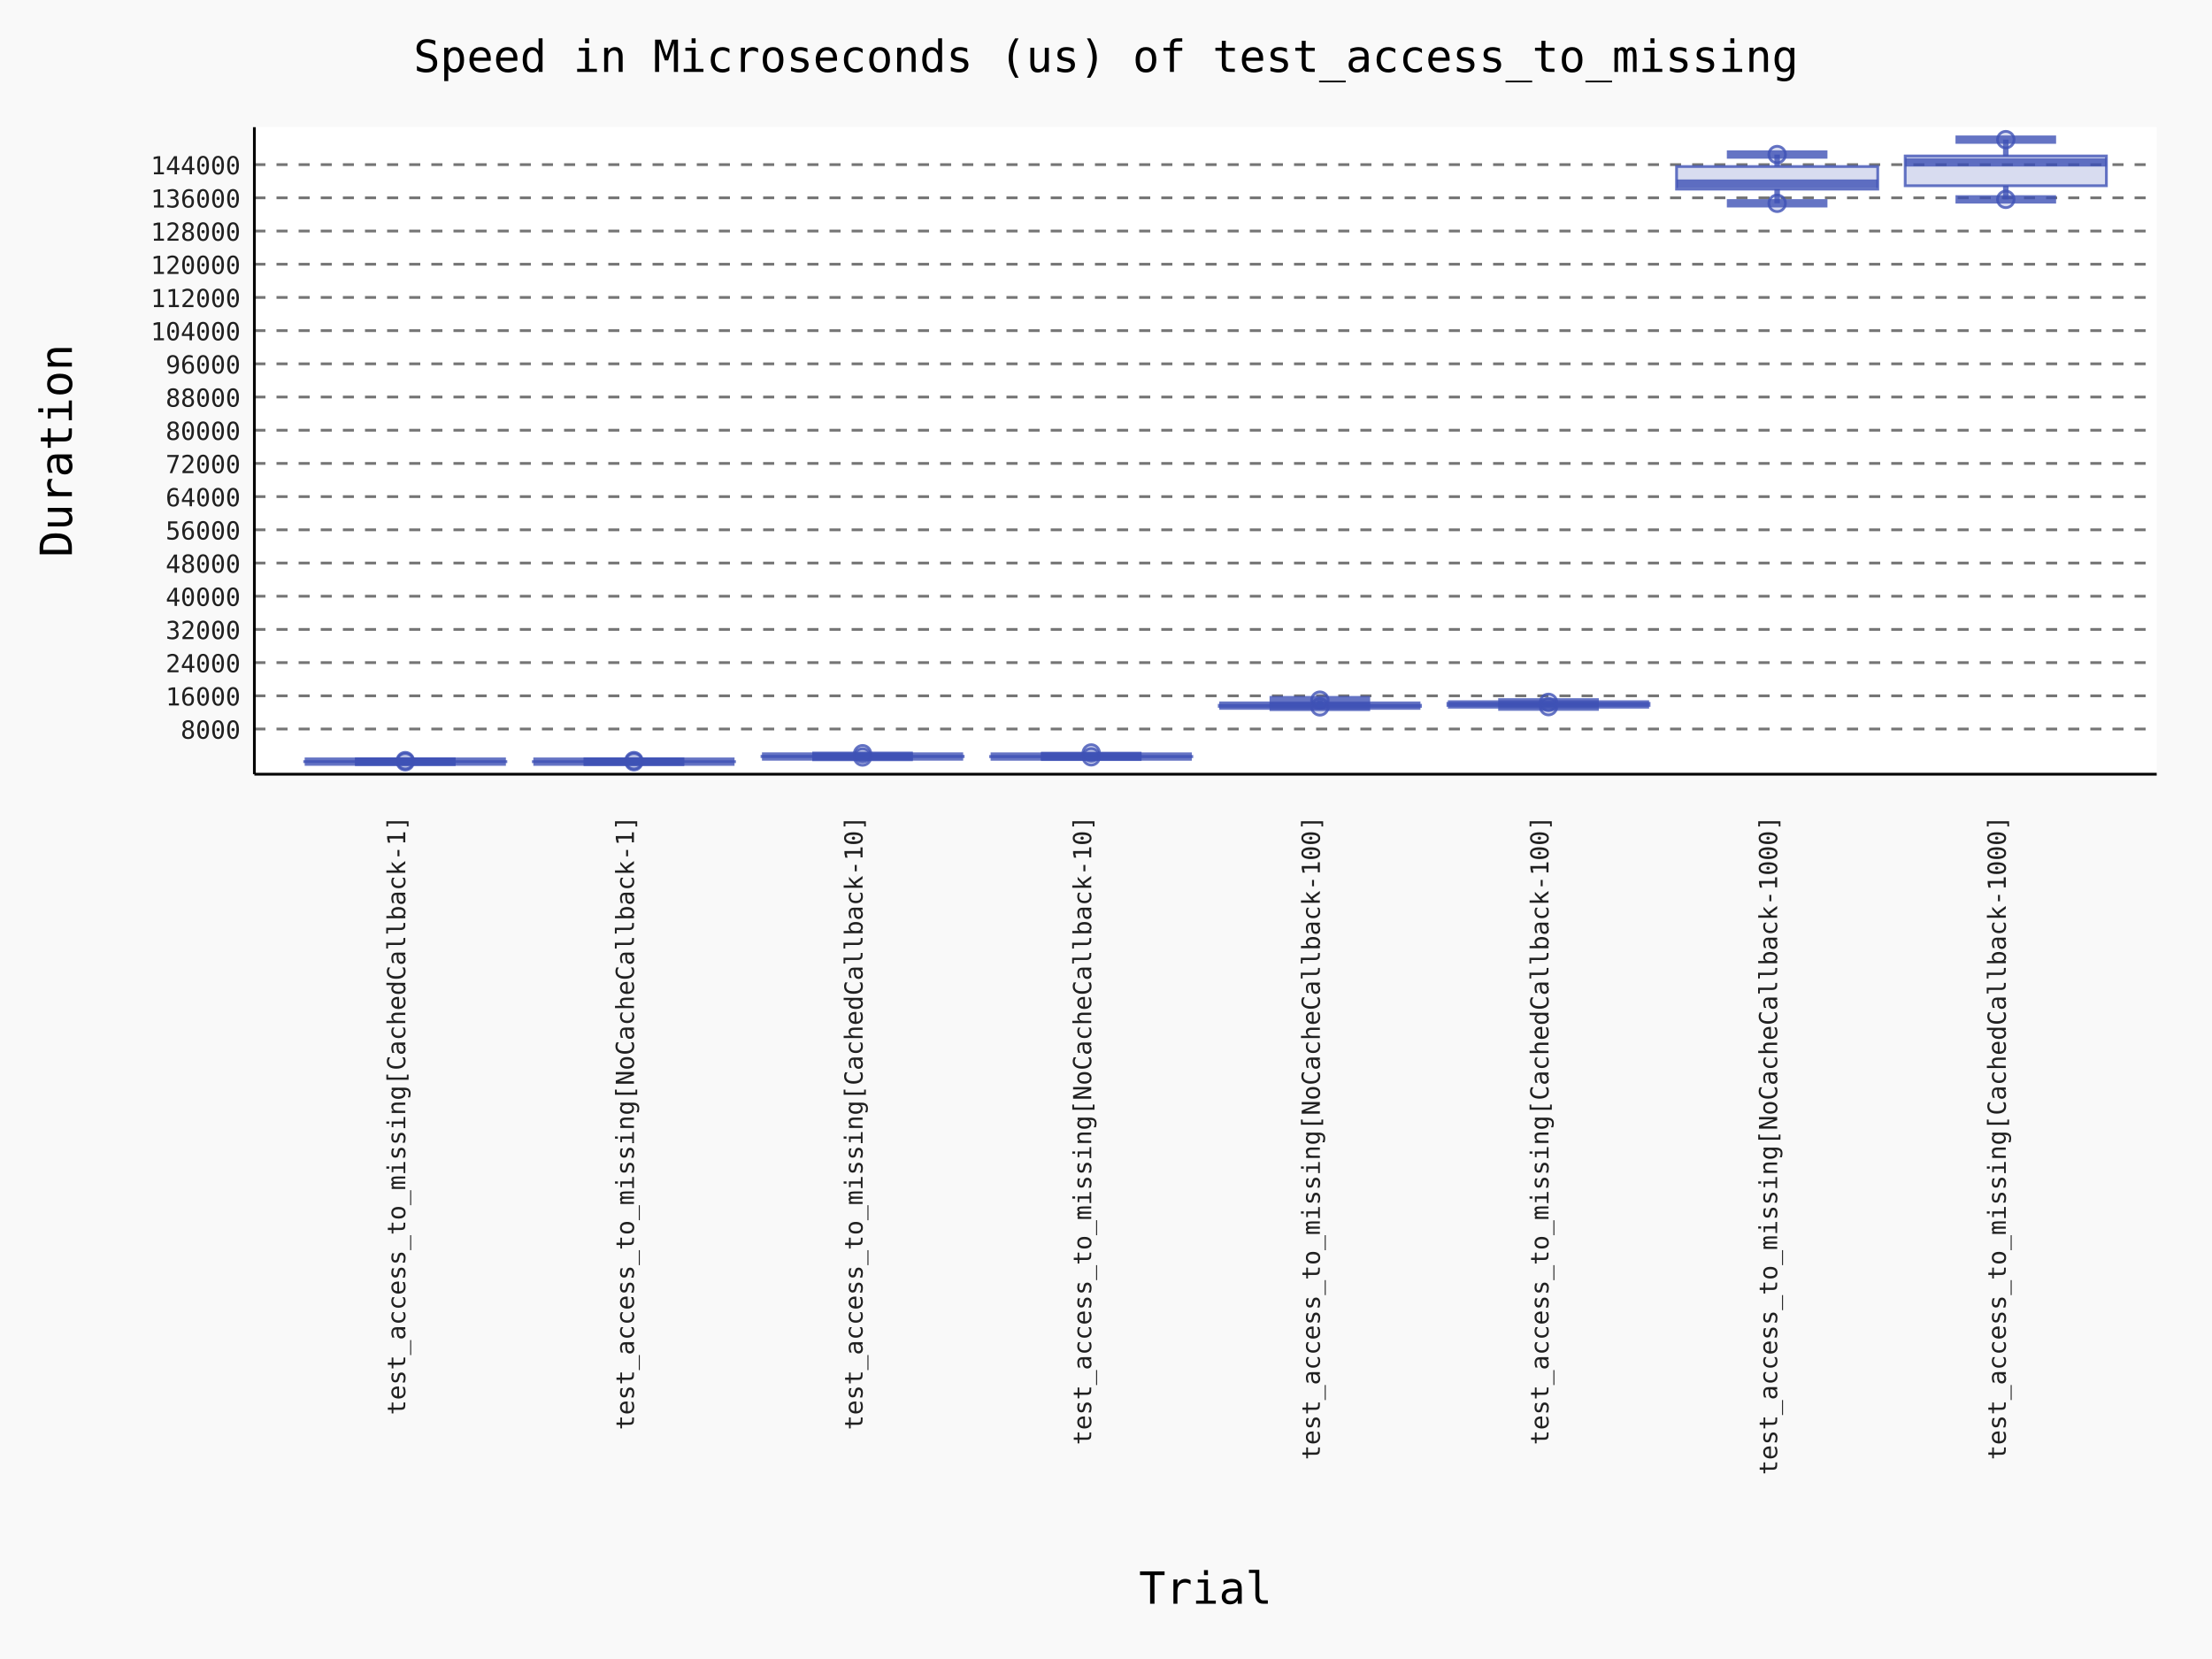
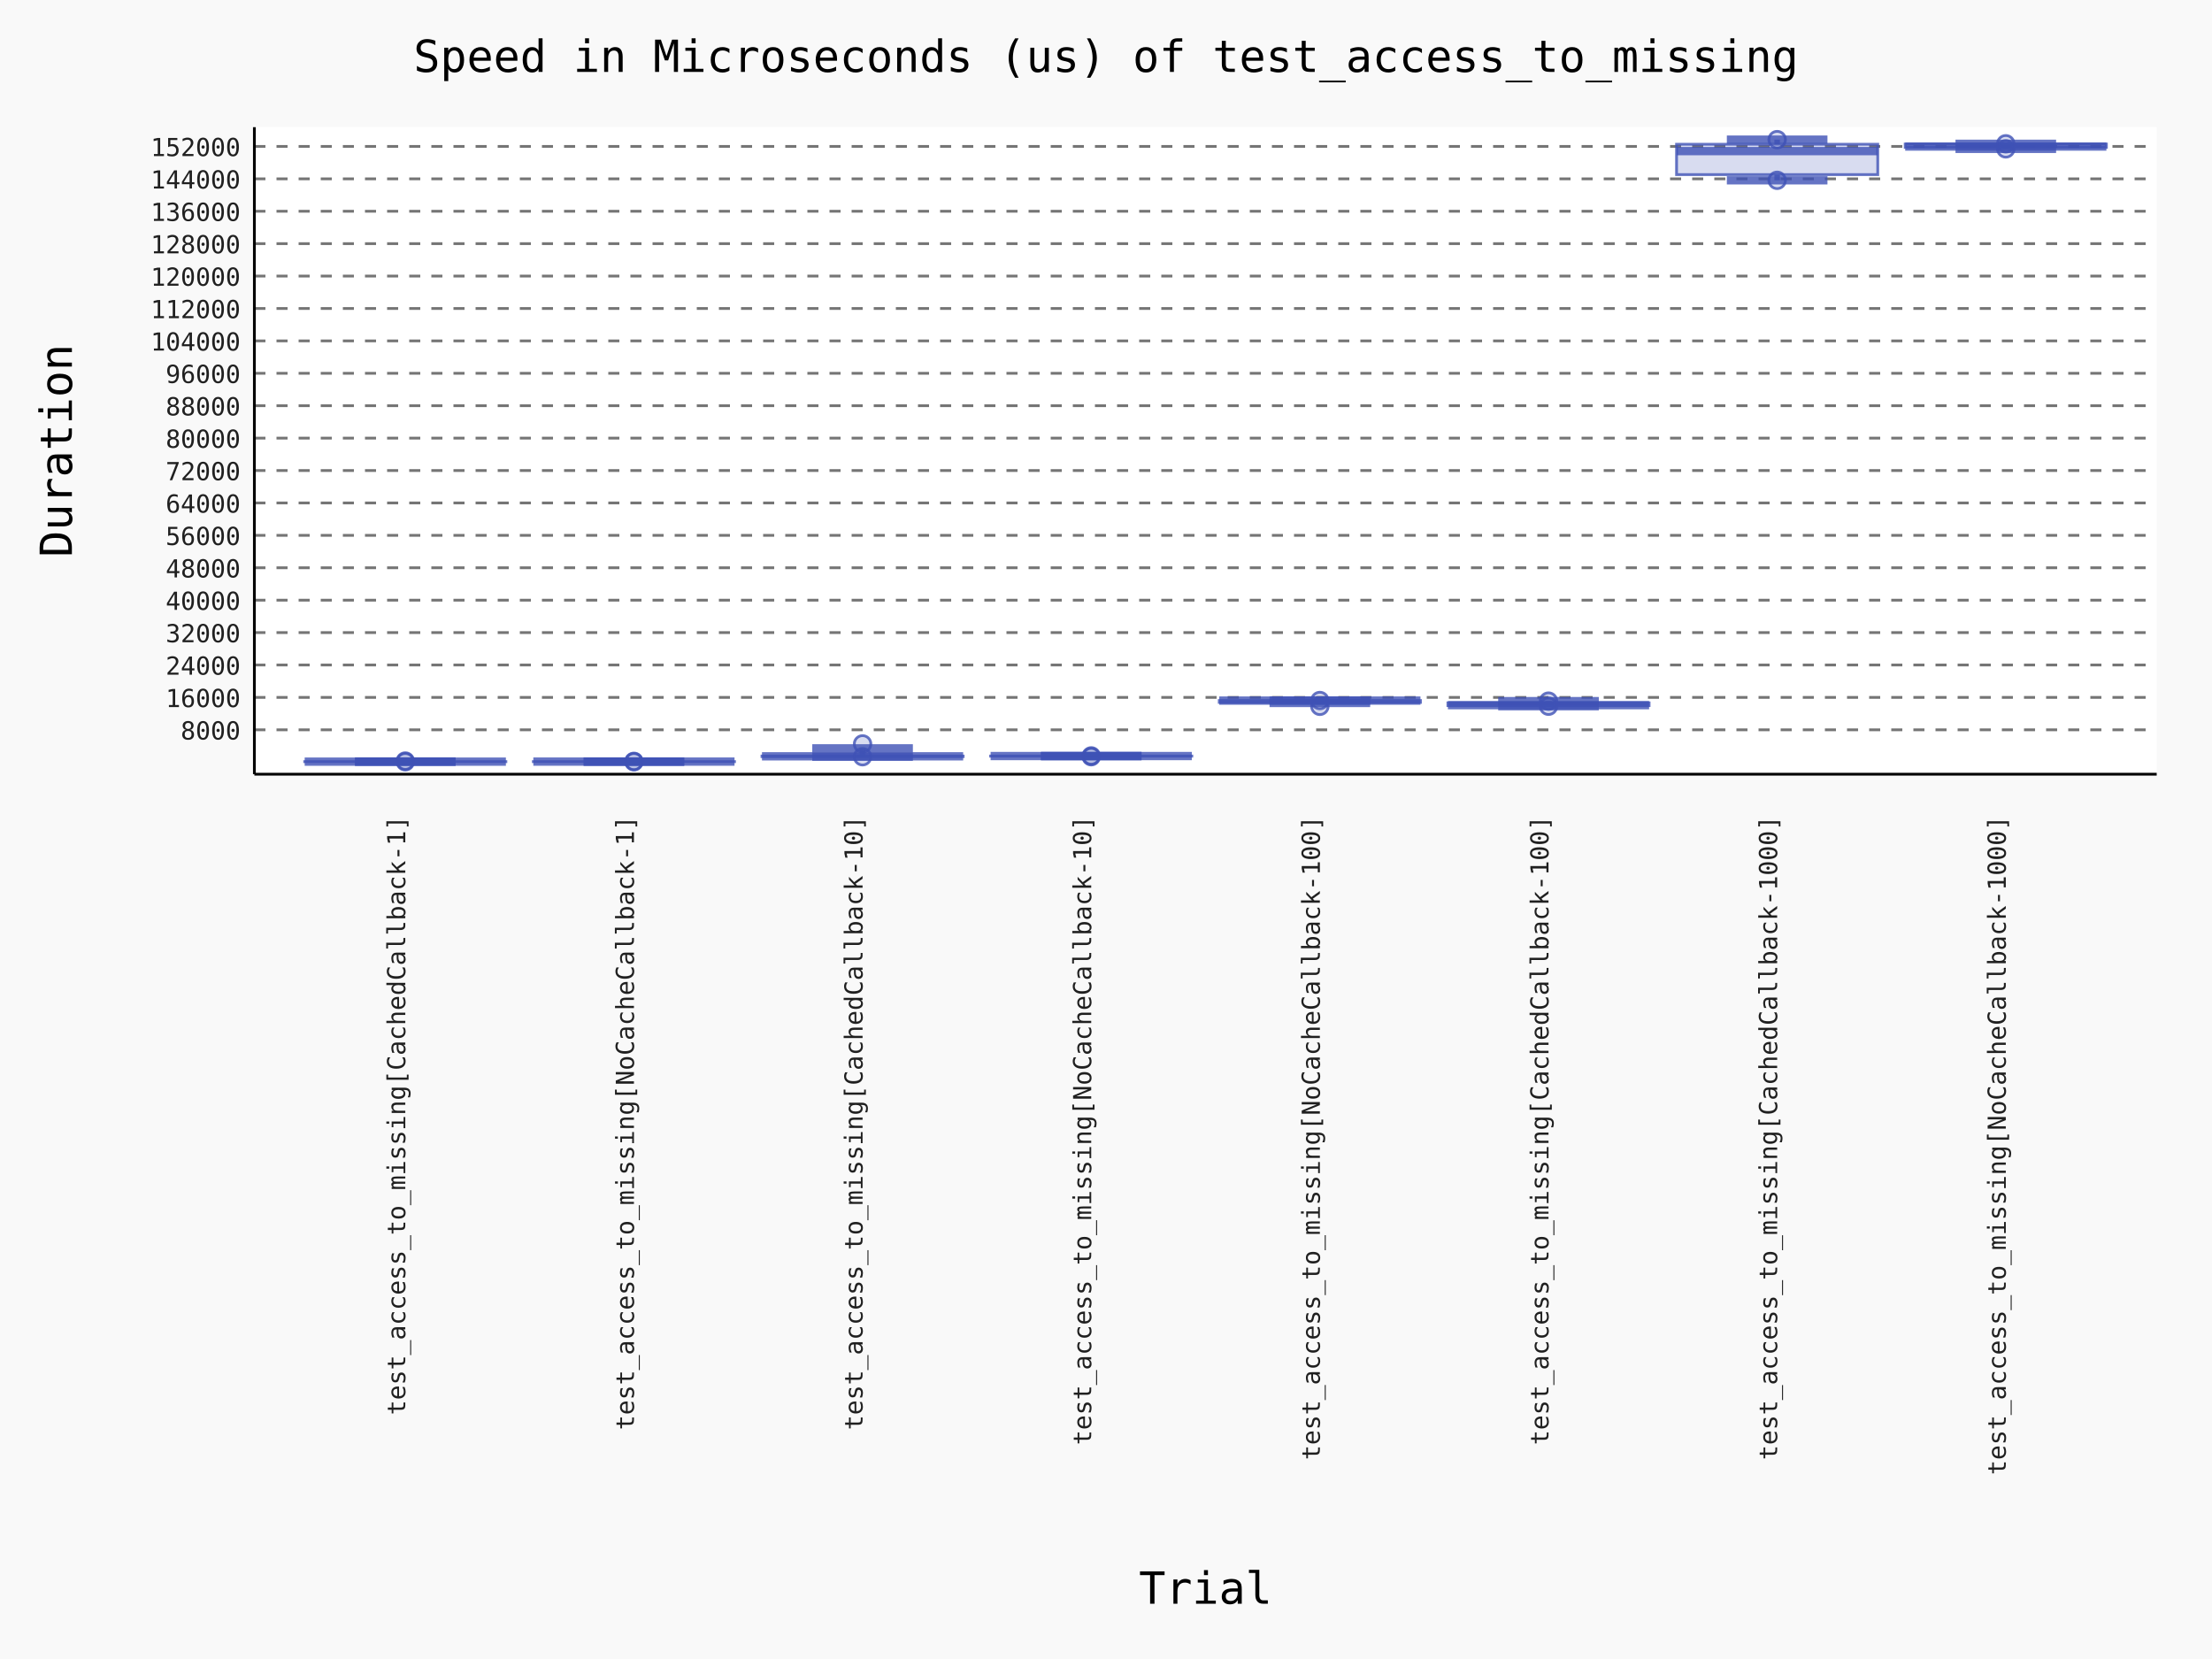
- <svg xmlns="http://www.w3.org/2000/svg" class="pygal-chart" id="chart-84bfb7c8-5e6a-451d-9f52-614afdc98ed6" viewBox="0 0 800 600">
+ <svg xmlns="http://www.w3.org/2000/svg" class="pygal-chart" id="chart-3020a6cb-ee0a-4cde-8854-4905ff8bd330" viewBox="0 0 800 600">
  <defs>
-     <style type="text/css">#chart-84bfb7c8-5e6a-451d-9f52-614afdc98ed6{-webkit-user-select:none;-webkit-font-smoothing:antialiased;font-family:Consolas,"Deja Vu Sans Mono","Bitstream Vera Sans Mono","Courier New",monospace}#chart-84bfb7c8-5e6a-451d-9f52-614afdc98ed6 .title{font-family:Consolas,"Deja Vu Sans Mono","Bitstream Vera Sans Mono","Courier New",monospace;font-size:16px}#chart-84bfb7c8-5e6a-451d-9f52-614afdc98ed6 .legends .legend text{font-family:Consolas,"Deja Vu Sans Mono","Bitstream Vera Sans Mono","Courier New",monospace;font-size:14px}#chart-84bfb7c8-5e6a-451d-9f52-614afdc98ed6 .axis text{font-family:Consolas,"Deja Vu Sans Mono","Bitstream Vera Sans Mono","Courier New",monospace;font-size:10px}#chart-84bfb7c8-5e6a-451d-9f52-614afdc98ed6 .axis text.major{font-family:Consolas,"Deja Vu Sans Mono","Bitstream Vera Sans Mono","Courier New",monospace;font-size:10px}#chart-84bfb7c8-5e6a-451d-9f52-614afdc98ed6 .text-overlay text.value{font-family:Consolas,"Deja Vu Sans Mono","Bitstream Vera Sans Mono","Courier New",monospace;font-size:16px}#chart-84bfb7c8-5e6a-451d-9f52-614afdc98ed6 .text-overlay text.label{font-family:Consolas,"Deja Vu Sans Mono","Bitstream Vera Sans Mono","Courier New",monospace;font-size:10px}#chart-84bfb7c8-5e6a-451d-9f52-614afdc98ed6 .tooltip{font-family:Consolas,"Deja Vu Sans Mono","Bitstream Vera Sans Mono","Courier New",monospace;font-size:14px}#chart-84bfb7c8-5e6a-451d-9f52-614afdc98ed6 text.no_data{font-family:Consolas,"Deja Vu Sans Mono","Bitstream Vera Sans Mono","Courier New",monospace;font-size:64px}
- #chart-84bfb7c8-5e6a-451d-9f52-614afdc98ed6{background-color:rgba(249,249,249,1)}#chart-84bfb7c8-5e6a-451d-9f52-614afdc98ed6 path,#chart-84bfb7c8-5e6a-451d-9f52-614afdc98ed6 line,#chart-84bfb7c8-5e6a-451d-9f52-614afdc98ed6 rect,#chart-84bfb7c8-5e6a-451d-9f52-614afdc98ed6 circle{-webkit-transition:150ms;-moz-transition:150ms;transition:150ms}#chart-84bfb7c8-5e6a-451d-9f52-614afdc98ed6 .graph &gt; .background{fill:rgba(249,249,249,1)}#chart-84bfb7c8-5e6a-451d-9f52-614afdc98ed6 .plot &gt; .background{fill:rgba(255,255,255,1)}#chart-84bfb7c8-5e6a-451d-9f52-614afdc98ed6 .graph{fill:rgba(0,0,0,.87)}#chart-84bfb7c8-5e6a-451d-9f52-614afdc98ed6 text.no_data{fill:rgba(0,0,0,1)}#chart-84bfb7c8-5e6a-451d-9f52-614afdc98ed6 .title{fill:rgba(0,0,0,1)}#chart-84bfb7c8-5e6a-451d-9f52-614afdc98ed6 .legends .legend text{fill:rgba(0,0,0,.87)}#chart-84bfb7c8-5e6a-451d-9f52-614afdc98ed6 .legends .legend:hover text{fill:rgba(0,0,0,1)}#chart-84bfb7c8-5e6a-451d-9f52-614afdc98ed6 .axis .line{stroke:rgba(0,0,0,1)}#chart-84bfb7c8-5e6a-451d-9f52-614afdc98ed6 .axis .guide.line{stroke:rgba(0,0,0,.54)}#chart-84bfb7c8-5e6a-451d-9f52-614afdc98ed6 .axis .major.line{stroke:rgba(0,0,0,.87)}#chart-84bfb7c8-5e6a-451d-9f52-614afdc98ed6 .axis text.major{fill:rgba(0,0,0,1)}#chart-84bfb7c8-5e6a-451d-9f52-614afdc98ed6 .axis.y .guides:hover .guide.line,#chart-84bfb7c8-5e6a-451d-9f52-614afdc98ed6 .line-graph .axis.x .guides:hover .guide.line,#chart-84bfb7c8-5e6a-451d-9f52-614afdc98ed6 .stackedline-graph .axis.x .guides:hover .guide.line,#chart-84bfb7c8-5e6a-451d-9f52-614afdc98ed6 .xy-graph .axis.x .guides:hover .guide.line{stroke:rgba(0,0,0,1)}#chart-84bfb7c8-5e6a-451d-9f52-614afdc98ed6 .axis .guides:hover text{fill:rgba(0,0,0,1)}#chart-84bfb7c8-5e6a-451d-9f52-614afdc98ed6 .reactive{fill-opacity:.7;stroke-opacity:.8}#chart-84bfb7c8-5e6a-451d-9f52-614afdc98ed6 .ci{stroke:rgba(0,0,0,.87)}#chart-84bfb7c8-5e6a-451d-9f52-614afdc98ed6 .reactive.active,#chart-84bfb7c8-5e6a-451d-9f52-614afdc98ed6 .active .reactive{fill-opacity:.8;stroke-opacity:.9;stroke-width:4}#chart-84bfb7c8-5e6a-451d-9f52-614afdc98ed6 .ci .reactive.active{stroke-width:1.5}#chart-84bfb7c8-5e6a-451d-9f52-614afdc98ed6 .series text{fill:rgba(0,0,0,1)}#chart-84bfb7c8-5e6a-451d-9f52-614afdc98ed6 .tooltip rect{fill:rgba(255,255,255,1);stroke:rgba(0,0,0,1);-webkit-transition:opacity 150ms;-moz-transition:opacity 150ms;transition:opacity 150ms}#chart-84bfb7c8-5e6a-451d-9f52-614afdc98ed6 .tooltip .label{fill:rgba(0,0,0,.87)}#chart-84bfb7c8-5e6a-451d-9f52-614afdc98ed6 .tooltip .label{fill:rgba(0,0,0,.87)}#chart-84bfb7c8-5e6a-451d-9f52-614afdc98ed6 .tooltip .legend{font-size:.8em;fill:rgba(0,0,0,.54)}#chart-84bfb7c8-5e6a-451d-9f52-614afdc98ed6 .tooltip .x_label{font-size:.6em;fill:rgba(0,0,0,1)}#chart-84bfb7c8-5e6a-451d-9f52-614afdc98ed6 .tooltip .xlink{font-size:.5em;text-decoration:underline}#chart-84bfb7c8-5e6a-451d-9f52-614afdc98ed6 .tooltip .value{font-size:1.5em}#chart-84bfb7c8-5e6a-451d-9f52-614afdc98ed6 .bound{font-size:.5em}#chart-84bfb7c8-5e6a-451d-9f52-614afdc98ed6 .max-value{font-size:.75em;fill:rgba(0,0,0,.54)}#chart-84bfb7c8-5e6a-451d-9f52-614afdc98ed6 .map-element{fill:rgba(255,255,255,1);stroke:rgba(0,0,0,.54) !important}#chart-84bfb7c8-5e6a-451d-9f52-614afdc98ed6 .map-element .reactive{fill-opacity:inherit;stroke-opacity:inherit}#chart-84bfb7c8-5e6a-451d-9f52-614afdc98ed6 .color-0,#chart-84bfb7c8-5e6a-451d-9f52-614afdc98ed6 .color-0 a:visited{stroke:#3F51B5;fill:#3F51B5}#chart-84bfb7c8-5e6a-451d-9f52-614afdc98ed6 .color-1,#chart-84bfb7c8-5e6a-451d-9f52-614afdc98ed6 .color-1 a:visited{stroke:#3F51B5;fill:#3F51B5}#chart-84bfb7c8-5e6a-451d-9f52-614afdc98ed6 .color-2,#chart-84bfb7c8-5e6a-451d-9f52-614afdc98ed6 .color-2 a:visited{stroke:#3F51B5;fill:#3F51B5}#chart-84bfb7c8-5e6a-451d-9f52-614afdc98ed6 .color-3,#chart-84bfb7c8-5e6a-451d-9f52-614afdc98ed6 .color-3 a:visited{stroke:#3F51B5;fill:#3F51B5}#chart-84bfb7c8-5e6a-451d-9f52-614afdc98ed6 .color-4,#chart-84bfb7c8-5e6a-451d-9f52-614afdc98ed6 .color-4 a:visited{stroke:#3F51B5;fill:#3F51B5}#chart-84bfb7c8-5e6a-451d-9f52-614afdc98ed6 .color-5,#chart-84bfb7c8-5e6a-451d-9f52-614afdc98ed6 .color-5 a:visited{stroke:#3F51B5;fill:#3F51B5}#chart-84bfb7c8-5e6a-451d-9f52-614afdc98ed6 .color-6,#chart-84bfb7c8-5e6a-451d-9f52-614afdc98ed6 .color-6 a:visited{stroke:#3F51B5;fill:#3F51B5}#chart-84bfb7c8-5e6a-451d-9f52-614afdc98ed6 .color-7,#chart-84bfb7c8-5e6a-451d-9f52-614afdc98ed6 .color-7 a:visited{stroke:#3F51B5;fill:#3F51B5}#chart-84bfb7c8-5e6a-451d-9f52-614afdc98ed6 .text-overlay .color-0 text{fill:black}#chart-84bfb7c8-5e6a-451d-9f52-614afdc98ed6 .text-overlay .color-1 text{fill:black}#chart-84bfb7c8-5e6a-451d-9f52-614afdc98ed6 .text-overlay .color-2 text{fill:black}#chart-84bfb7c8-5e6a-451d-9f52-614afdc98ed6 .text-overlay .color-3 text{fill:black}#chart-84bfb7c8-5e6a-451d-9f52-614afdc98ed6 .text-overlay .color-4 text{fill:black}#chart-84bfb7c8-5e6a-451d-9f52-614afdc98ed6 .text-overlay .color-5 text{fill:black}#chart-84bfb7c8-5e6a-451d-9f52-614afdc98ed6 .text-overlay .color-6 text{fill:black}#chart-84bfb7c8-5e6a-451d-9f52-614afdc98ed6 .text-overlay .color-7 text{fill:black}
- #chart-84bfb7c8-5e6a-451d-9f52-614afdc98ed6 text.no_data{text-anchor:middle}#chart-84bfb7c8-5e6a-451d-9f52-614afdc98ed6 .guide.line{fill:none}#chart-84bfb7c8-5e6a-451d-9f52-614afdc98ed6 .centered{text-anchor:middle}#chart-84bfb7c8-5e6a-451d-9f52-614afdc98ed6 .title{text-anchor:middle}#chart-84bfb7c8-5e6a-451d-9f52-614afdc98ed6 .legends .legend text{fill-opacity:1}#chart-84bfb7c8-5e6a-451d-9f52-614afdc98ed6 .axis.x text{text-anchor:middle}#chart-84bfb7c8-5e6a-451d-9f52-614afdc98ed6 .axis.x:not(.web) text[transform]{text-anchor:start}#chart-84bfb7c8-5e6a-451d-9f52-614afdc98ed6 .axis.x:not(.web) text[transform].backwards{text-anchor:end}#chart-84bfb7c8-5e6a-451d-9f52-614afdc98ed6 .axis.y text{text-anchor:end}#chart-84bfb7c8-5e6a-451d-9f52-614afdc98ed6 .axis.y text[transform].backwards{text-anchor:start}#chart-84bfb7c8-5e6a-451d-9f52-614afdc98ed6 .axis.y2 text{text-anchor:start}#chart-84bfb7c8-5e6a-451d-9f52-614afdc98ed6 .axis.y2 text[transform].backwards{text-anchor:end}#chart-84bfb7c8-5e6a-451d-9f52-614afdc98ed6 .axis .guide.line{stroke-dasharray:4,4}#chart-84bfb7c8-5e6a-451d-9f52-614afdc98ed6 .axis .major.guide.line{stroke-dasharray:6,6}#chart-84bfb7c8-5e6a-451d-9f52-614afdc98ed6 .horizontal .axis.y .guide.line,#chart-84bfb7c8-5e6a-451d-9f52-614afdc98ed6 .horizontal .axis.y2 .guide.line,#chart-84bfb7c8-5e6a-451d-9f52-614afdc98ed6 .vertical .axis.x .guide.line{opacity:0}#chart-84bfb7c8-5e6a-451d-9f52-614afdc98ed6 .horizontal .axis.always_show .guide.line,#chart-84bfb7c8-5e6a-451d-9f52-614afdc98ed6 .vertical .axis.always_show .guide.line{opacity:1 !important}#chart-84bfb7c8-5e6a-451d-9f52-614afdc98ed6 .axis.y .guides:hover .guide.line,#chart-84bfb7c8-5e6a-451d-9f52-614afdc98ed6 .axis.y2 .guides:hover .guide.line,#chart-84bfb7c8-5e6a-451d-9f52-614afdc98ed6 .axis.x .guides:hover .guide.line{opacity:1}#chart-84bfb7c8-5e6a-451d-9f52-614afdc98ed6 .axis .guides:hover text{opacity:1}#chart-84bfb7c8-5e6a-451d-9f52-614afdc98ed6 .nofill{fill:none}#chart-84bfb7c8-5e6a-451d-9f52-614afdc98ed6 .subtle-fill{fill-opacity:.2}#chart-84bfb7c8-5e6a-451d-9f52-614afdc98ed6 .dot{stroke-width:1px;fill-opacity:1}#chart-84bfb7c8-5e6a-451d-9f52-614afdc98ed6 .dot.active{stroke-width:5px}#chart-84bfb7c8-5e6a-451d-9f52-614afdc98ed6 .dot.negative{fill:transparent}#chart-84bfb7c8-5e6a-451d-9f52-614afdc98ed6 text,#chart-84bfb7c8-5e6a-451d-9f52-614afdc98ed6 tspan{stroke:none !important}#chart-84bfb7c8-5e6a-451d-9f52-614afdc98ed6 .series text.active{opacity:1}#chart-84bfb7c8-5e6a-451d-9f52-614afdc98ed6 .tooltip rect{fill-opacity:.95;stroke-width:.5}#chart-84bfb7c8-5e6a-451d-9f52-614afdc98ed6 .tooltip text{fill-opacity:1}#chart-84bfb7c8-5e6a-451d-9f52-614afdc98ed6 .showable{visibility:hidden}#chart-84bfb7c8-5e6a-451d-9f52-614afdc98ed6 .showable.shown{visibility:visible}#chart-84bfb7c8-5e6a-451d-9f52-614afdc98ed6 .gauge-background{fill:rgba(229,229,229,1);stroke:none}#chart-84bfb7c8-5e6a-451d-9f52-614afdc98ed6 .bg-lines{stroke:rgba(249,249,249,1);stroke-width:2px}
+     <style type="text/css">#chart-3020a6cb-ee0a-4cde-8854-4905ff8bd330{-webkit-user-select:none;-webkit-font-smoothing:antialiased;font-family:Consolas,"Deja Vu Sans Mono","Bitstream Vera Sans Mono","Courier New",monospace}#chart-3020a6cb-ee0a-4cde-8854-4905ff8bd330 .title{font-family:Consolas,"Deja Vu Sans Mono","Bitstream Vera Sans Mono","Courier New",monospace;font-size:16px}#chart-3020a6cb-ee0a-4cde-8854-4905ff8bd330 .legends .legend text{font-family:Consolas,"Deja Vu Sans Mono","Bitstream Vera Sans Mono","Courier New",monospace;font-size:14px}#chart-3020a6cb-ee0a-4cde-8854-4905ff8bd330 .axis text{font-family:Consolas,"Deja Vu Sans Mono","Bitstream Vera Sans Mono","Courier New",monospace;font-size:10px}#chart-3020a6cb-ee0a-4cde-8854-4905ff8bd330 .axis text.major{font-family:Consolas,"Deja Vu Sans Mono","Bitstream Vera Sans Mono","Courier New",monospace;font-size:10px}#chart-3020a6cb-ee0a-4cde-8854-4905ff8bd330 .text-overlay text.value{font-family:Consolas,"Deja Vu Sans Mono","Bitstream Vera Sans Mono","Courier New",monospace;font-size:16px}#chart-3020a6cb-ee0a-4cde-8854-4905ff8bd330 .text-overlay text.label{font-family:Consolas,"Deja Vu Sans Mono","Bitstream Vera Sans Mono","Courier New",monospace;font-size:10px}#chart-3020a6cb-ee0a-4cde-8854-4905ff8bd330 .tooltip{font-family:Consolas,"Deja Vu Sans Mono","Bitstream Vera Sans Mono","Courier New",monospace;font-size:14px}#chart-3020a6cb-ee0a-4cde-8854-4905ff8bd330 text.no_data{font-family:Consolas,"Deja Vu Sans Mono","Bitstream Vera Sans Mono","Courier New",monospace;font-size:64px}
+ #chart-3020a6cb-ee0a-4cde-8854-4905ff8bd330{background-color:rgba(249,249,249,1)}#chart-3020a6cb-ee0a-4cde-8854-4905ff8bd330 path,#chart-3020a6cb-ee0a-4cde-8854-4905ff8bd330 line,#chart-3020a6cb-ee0a-4cde-8854-4905ff8bd330 rect,#chart-3020a6cb-ee0a-4cde-8854-4905ff8bd330 circle{-webkit-transition:150ms;-moz-transition:150ms;transition:150ms}#chart-3020a6cb-ee0a-4cde-8854-4905ff8bd330 .graph &gt; .background{fill:rgba(249,249,249,1)}#chart-3020a6cb-ee0a-4cde-8854-4905ff8bd330 .plot &gt; .background{fill:rgba(255,255,255,1)}#chart-3020a6cb-ee0a-4cde-8854-4905ff8bd330 .graph{fill:rgba(0,0,0,.87)}#chart-3020a6cb-ee0a-4cde-8854-4905ff8bd330 text.no_data{fill:rgba(0,0,0,1)}#chart-3020a6cb-ee0a-4cde-8854-4905ff8bd330 .title{fill:rgba(0,0,0,1)}#chart-3020a6cb-ee0a-4cde-8854-4905ff8bd330 .legends .legend text{fill:rgba(0,0,0,.87)}#chart-3020a6cb-ee0a-4cde-8854-4905ff8bd330 .legends .legend:hover text{fill:rgba(0,0,0,1)}#chart-3020a6cb-ee0a-4cde-8854-4905ff8bd330 .axis .line{stroke:rgba(0,0,0,1)}#chart-3020a6cb-ee0a-4cde-8854-4905ff8bd330 .axis .guide.line{stroke:rgba(0,0,0,.54)}#chart-3020a6cb-ee0a-4cde-8854-4905ff8bd330 .axis .major.line{stroke:rgba(0,0,0,.87)}#chart-3020a6cb-ee0a-4cde-8854-4905ff8bd330 .axis text.major{fill:rgba(0,0,0,1)}#chart-3020a6cb-ee0a-4cde-8854-4905ff8bd330 .axis.y .guides:hover .guide.line,#chart-3020a6cb-ee0a-4cde-8854-4905ff8bd330 .line-graph .axis.x .guides:hover .guide.line,#chart-3020a6cb-ee0a-4cde-8854-4905ff8bd330 .stackedline-graph .axis.x .guides:hover .guide.line,#chart-3020a6cb-ee0a-4cde-8854-4905ff8bd330 .xy-graph .axis.x .guides:hover .guide.line{stroke:rgba(0,0,0,1)}#chart-3020a6cb-ee0a-4cde-8854-4905ff8bd330 .axis .guides:hover text{fill:rgba(0,0,0,1)}#chart-3020a6cb-ee0a-4cde-8854-4905ff8bd330 .reactive{fill-opacity:.7;stroke-opacity:.8}#chart-3020a6cb-ee0a-4cde-8854-4905ff8bd330 .ci{stroke:rgba(0,0,0,.87)}#chart-3020a6cb-ee0a-4cde-8854-4905ff8bd330 .reactive.active,#chart-3020a6cb-ee0a-4cde-8854-4905ff8bd330 .active .reactive{fill-opacity:.8;stroke-opacity:.9;stroke-width:4}#chart-3020a6cb-ee0a-4cde-8854-4905ff8bd330 .ci .reactive.active{stroke-width:1.5}#chart-3020a6cb-ee0a-4cde-8854-4905ff8bd330 .series text{fill:rgba(0,0,0,1)}#chart-3020a6cb-ee0a-4cde-8854-4905ff8bd330 .tooltip rect{fill:rgba(255,255,255,1);stroke:rgba(0,0,0,1);-webkit-transition:opacity 150ms;-moz-transition:opacity 150ms;transition:opacity 150ms}#chart-3020a6cb-ee0a-4cde-8854-4905ff8bd330 .tooltip .label{fill:rgba(0,0,0,.87)}#chart-3020a6cb-ee0a-4cde-8854-4905ff8bd330 .tooltip .label{fill:rgba(0,0,0,.87)}#chart-3020a6cb-ee0a-4cde-8854-4905ff8bd330 .tooltip .legend{font-size:.8em;fill:rgba(0,0,0,.54)}#chart-3020a6cb-ee0a-4cde-8854-4905ff8bd330 .tooltip .x_label{font-size:.6em;fill:rgba(0,0,0,1)}#chart-3020a6cb-ee0a-4cde-8854-4905ff8bd330 .tooltip .xlink{font-size:.5em;text-decoration:underline}#chart-3020a6cb-ee0a-4cde-8854-4905ff8bd330 .tooltip .value{font-size:1.5em}#chart-3020a6cb-ee0a-4cde-8854-4905ff8bd330 .bound{font-size:.5em}#chart-3020a6cb-ee0a-4cde-8854-4905ff8bd330 .max-value{font-size:.75em;fill:rgba(0,0,0,.54)}#chart-3020a6cb-ee0a-4cde-8854-4905ff8bd330 .map-element{fill:rgba(255,255,255,1);stroke:rgba(0,0,0,.54) !important}#chart-3020a6cb-ee0a-4cde-8854-4905ff8bd330 .map-element .reactive{fill-opacity:inherit;stroke-opacity:inherit}#chart-3020a6cb-ee0a-4cde-8854-4905ff8bd330 .color-0,#chart-3020a6cb-ee0a-4cde-8854-4905ff8bd330 .color-0 a:visited{stroke:#3F51B5;fill:#3F51B5}#chart-3020a6cb-ee0a-4cde-8854-4905ff8bd330 .color-1,#chart-3020a6cb-ee0a-4cde-8854-4905ff8bd330 .color-1 a:visited{stroke:#3F51B5;fill:#3F51B5}#chart-3020a6cb-ee0a-4cde-8854-4905ff8bd330 .color-2,#chart-3020a6cb-ee0a-4cde-8854-4905ff8bd330 .color-2 a:visited{stroke:#3F51B5;fill:#3F51B5}#chart-3020a6cb-ee0a-4cde-8854-4905ff8bd330 .color-3,#chart-3020a6cb-ee0a-4cde-8854-4905ff8bd330 .color-3 a:visited{stroke:#3F51B5;fill:#3F51B5}#chart-3020a6cb-ee0a-4cde-8854-4905ff8bd330 .color-4,#chart-3020a6cb-ee0a-4cde-8854-4905ff8bd330 .color-4 a:visited{stroke:#3F51B5;fill:#3F51B5}#chart-3020a6cb-ee0a-4cde-8854-4905ff8bd330 .color-5,#chart-3020a6cb-ee0a-4cde-8854-4905ff8bd330 .color-5 a:visited{stroke:#3F51B5;fill:#3F51B5}#chart-3020a6cb-ee0a-4cde-8854-4905ff8bd330 .color-6,#chart-3020a6cb-ee0a-4cde-8854-4905ff8bd330 .color-6 a:visited{stroke:#3F51B5;fill:#3F51B5}#chart-3020a6cb-ee0a-4cde-8854-4905ff8bd330 .color-7,#chart-3020a6cb-ee0a-4cde-8854-4905ff8bd330 .color-7 a:visited{stroke:#3F51B5;fill:#3F51B5}#chart-3020a6cb-ee0a-4cde-8854-4905ff8bd330 .text-overlay .color-0 text{fill:black}#chart-3020a6cb-ee0a-4cde-8854-4905ff8bd330 .text-overlay .color-1 text{fill:black}#chart-3020a6cb-ee0a-4cde-8854-4905ff8bd330 .text-overlay .color-2 text{fill:black}#chart-3020a6cb-ee0a-4cde-8854-4905ff8bd330 .text-overlay .color-3 text{fill:black}#chart-3020a6cb-ee0a-4cde-8854-4905ff8bd330 .text-overlay .color-4 text{fill:black}#chart-3020a6cb-ee0a-4cde-8854-4905ff8bd330 .text-overlay .color-5 text{fill:black}#chart-3020a6cb-ee0a-4cde-8854-4905ff8bd330 .text-overlay .color-6 text{fill:black}#chart-3020a6cb-ee0a-4cde-8854-4905ff8bd330 .text-overlay .color-7 text{fill:black}
+ #chart-3020a6cb-ee0a-4cde-8854-4905ff8bd330 text.no_data{text-anchor:middle}#chart-3020a6cb-ee0a-4cde-8854-4905ff8bd330 .guide.line{fill:none}#chart-3020a6cb-ee0a-4cde-8854-4905ff8bd330 .centered{text-anchor:middle}#chart-3020a6cb-ee0a-4cde-8854-4905ff8bd330 .title{text-anchor:middle}#chart-3020a6cb-ee0a-4cde-8854-4905ff8bd330 .legends .legend text{fill-opacity:1}#chart-3020a6cb-ee0a-4cde-8854-4905ff8bd330 .axis.x text{text-anchor:middle}#chart-3020a6cb-ee0a-4cde-8854-4905ff8bd330 .axis.x:not(.web) text[transform]{text-anchor:start}#chart-3020a6cb-ee0a-4cde-8854-4905ff8bd330 .axis.x:not(.web) text[transform].backwards{text-anchor:end}#chart-3020a6cb-ee0a-4cde-8854-4905ff8bd330 .axis.y text{text-anchor:end}#chart-3020a6cb-ee0a-4cde-8854-4905ff8bd330 .axis.y text[transform].backwards{text-anchor:start}#chart-3020a6cb-ee0a-4cde-8854-4905ff8bd330 .axis.y2 text{text-anchor:start}#chart-3020a6cb-ee0a-4cde-8854-4905ff8bd330 .axis.y2 text[transform].backwards{text-anchor:end}#chart-3020a6cb-ee0a-4cde-8854-4905ff8bd330 .axis .guide.line{stroke-dasharray:4,4}#chart-3020a6cb-ee0a-4cde-8854-4905ff8bd330 .axis .major.guide.line{stroke-dasharray:6,6}#chart-3020a6cb-ee0a-4cde-8854-4905ff8bd330 .horizontal .axis.y .guide.line,#chart-3020a6cb-ee0a-4cde-8854-4905ff8bd330 .horizontal .axis.y2 .guide.line,#chart-3020a6cb-ee0a-4cde-8854-4905ff8bd330 .vertical .axis.x .guide.line{opacity:0}#chart-3020a6cb-ee0a-4cde-8854-4905ff8bd330 .horizontal .axis.always_show .guide.line,#chart-3020a6cb-ee0a-4cde-8854-4905ff8bd330 .vertical .axis.always_show .guide.line{opacity:1 !important}#chart-3020a6cb-ee0a-4cde-8854-4905ff8bd330 .axis.y .guides:hover .guide.line,#chart-3020a6cb-ee0a-4cde-8854-4905ff8bd330 .axis.y2 .guides:hover .guide.line,#chart-3020a6cb-ee0a-4cde-8854-4905ff8bd330 .axis.x .guides:hover .guide.line{opacity:1}#chart-3020a6cb-ee0a-4cde-8854-4905ff8bd330 .axis .guides:hover text{opacity:1}#chart-3020a6cb-ee0a-4cde-8854-4905ff8bd330 .nofill{fill:none}#chart-3020a6cb-ee0a-4cde-8854-4905ff8bd330 .subtle-fill{fill-opacity:.2}#chart-3020a6cb-ee0a-4cde-8854-4905ff8bd330 .dot{stroke-width:1px;fill-opacity:1}#chart-3020a6cb-ee0a-4cde-8854-4905ff8bd330 .dot.active{stroke-width:5px}#chart-3020a6cb-ee0a-4cde-8854-4905ff8bd330 .dot.negative{fill:transparent}#chart-3020a6cb-ee0a-4cde-8854-4905ff8bd330 text,#chart-3020a6cb-ee0a-4cde-8854-4905ff8bd330 tspan{stroke:none !important}#chart-3020a6cb-ee0a-4cde-8854-4905ff8bd330 .series text.active{opacity:1}#chart-3020a6cb-ee0a-4cde-8854-4905ff8bd330 .tooltip rect{fill-opacity:.95;stroke-width:.5}#chart-3020a6cb-ee0a-4cde-8854-4905ff8bd330 .tooltip text{fill-opacity:1}#chart-3020a6cb-ee0a-4cde-8854-4905ff8bd330 .showable{visibility:hidden}#chart-3020a6cb-ee0a-4cde-8854-4905ff8bd330 .showable.shown{visibility:visible}#chart-3020a6cb-ee0a-4cde-8854-4905ff8bd330 .gauge-background{fill:rgba(229,229,229,1);stroke:none}#chart-3020a6cb-ee0a-4cde-8854-4905ff8bd330 .bg-lines{stroke:rgba(249,249,249,1);stroke-width:2px}
.tooltip .value{font-size:1em !important}.axis text{font-size:9px !important}</style>
  </defs>
  <g class="graph custombox-graph vertical">
    <rect class="background" height="600" width="800" x="0" y="0" />
    <g class="plot" transform="translate(92, 46)">
      <rect class="background" height="234.0" width="688.0" x="0" y="0" />
      <g class="axis y always_show">
        <path class="line" d="M0 234 h688" />
        <g class="guides">
-           <path class="guide line" d="M0 217.658 h688" />
-           <text class="" x="-5" y="221.158">8000</text>
-         </g>
-         <g class="guides">
-           <path class="guide line" d="M0 205.652 h688" />
-           <text class="" x="-5" y="209.152">16000</text>
-         </g>
-         <g class="guides">
-           <path class="guide line" d="M0 193.645 h688" />
-           <text class="" x="-5" y="197.145">24000</text>
-         </g>
-         <g class="guides">
-           <path class="guide line" d="M0 181.638 h688" />
-           <text class="" x="-5" y="185.138">32000</text>
-         </g>
-         <g class="guides">
-           <path class="guide line" d="M0 169.631 h688" />
-           <text class="" x="-5" y="173.131">40000</text>
-         </g>
-         <g class="guides">
-           <path class="guide line" d="M0 157.625 h688" />
-           <text class="" x="-5" y="161.125">48000</text>
-         </g>
-         <g class="guides">
-           <path class="guide line" d="M0 145.618 h688" />
-           <text class="" x="-5" y="149.118">56000</text>
-         </g>
-         <g class="guides">
-           <path class="guide line" d="M0 133.611 h688" />
-           <text class="" x="-5" y="137.111">64000</text>
-         </g>
-         <g class="guides">
-           <path class="guide line" d="M0 121.605 h688" />
-           <text class="" x="-5" y="125.105">72000</text>
-         </g>
-         <g class="guides">
-           <path class="guide line" d="M0 109.598 h688" />
-           <text class="" x="-5" y="113.098">80000</text>
-         </g>
-         <g class="guides">
-           <path class="guide line" d="M0 97.591 h688" />
-           <text class="" x="-5" y="101.091">88000</text>
-         </g>
-         <g class="guides">
-           <path class="guide line" d="M0 85.584 h688" />
-           <text class="" x="-5" y="89.084">96000</text>
-         </g>
-         <g class="guides">
-           <path class="guide line" d="M0 73.578 h688" />
-           <text class="" x="-5" y="77.078">104000</text>
-         </g>
-         <g class="guides">
-           <path class="guide line" d="M0 61.571 h688" />
-           <text class="" x="-5" y="65.071">112000</text>
-         </g>
-         <g class="guides">
-           <path class="guide line" d="M0 49.564 h688" />
-           <text class="" x="-5" y="53.064">120000</text>
-         </g>
-         <g class="guides">
-           <path class="guide line" d="M0 37.558 h688" />
-           <text class="" x="-5" y="41.058">128000</text>
-         </g>
-         <g class="guides">
-           <path class="guide line" d="M0 25.551 h688" />
-           <text class="" x="-5" y="29.051">136000</text>
-         </g>
-         <g class="guides">
-           <path class="guide line" d="M0 13.544 h688" />
-           <text class="" x="-5" y="17.044">144000</text>
+           <path class="guide line" d="M0 217.948 h688" />
+           <text class="" x="-5" y="221.448">8000</text>
+         </g>
+         <g class="guides">
+           <path class="guide line" d="M0 206.227 h688" />
+           <text class="" x="-5" y="209.727">16000</text>
+         </g>
+         <g class="guides">
+           <path class="guide line" d="M0 194.505 h688" />
+           <text class="" x="-5" y="198.005">24000</text>
+         </g>
+         <g class="guides">
+           <path class="guide line" d="M0 182.783 h688" />
+           <text class="" x="-5" y="186.283">32000</text>
+         </g>
+         <g class="guides">
+           <path class="guide line" d="M0 171.061 h688" />
+           <text class="" x="-5" y="174.561">40000</text>
+         </g>
+         <g class="guides">
+           <path class="guide line" d="M0 159.34 h688" />
+           <text class="" x="-5" y="162.84">48000</text>
+         </g>
+         <g class="guides">
+           <path class="guide line" d="M0 147.618 h688" />
+           <text class="" x="-5" y="151.118">56000</text>
+         </g>
+         <g class="guides">
+           <path class="guide line" d="M0 135.896 h688" />
+           <text class="" x="-5" y="139.396">64000</text>
+         </g>
+         <g class="guides">
+           <path class="guide line" d="M0 124.174 h688" />
+           <text class="" x="-5" y="127.674">72000</text>
+         </g>
+         <g class="guides">
+           <path class="guide line" d="M0 112.453 h688" />
+           <text class="" x="-5" y="115.953">80000</text>
+         </g>
+         <g class="guides">
+           <path class="guide line" d="M0 100.731 h688" />
+           <text class="" x="-5" y="104.231">88000</text>
+         </g>
+         <g class="guides">
+           <path class="guide line" d="M0 89.009 h688" />
+           <text class="" x="-5" y="92.509">96000</text>
+         </g>
+         <g class="guides">
+           <path class="guide line" d="M0 77.288 h688" />
+           <text class="" x="-5" y="80.788">104000</text>
+         </g>
+         <g class="guides">
+           <path class="guide line" d="M0 65.566 h688" />
+           <text class="" x="-5" y="69.066">112000</text>
+         </g>
+         <g class="guides">
+           <path class="guide line" d="M0 53.844 h688" />
+           <text class="" x="-5" y="57.344">120000</text>
+         </g>
+         <g class="guides">
+           <path class="guide line" d="M0 42.122 h688" />
+           <text class="" x="-5" y="45.622">128000</text>
+         </g>
+         <g class="guides">
+           <path class="guide line" d="M0 30.401 h688" />
+           <text class="" x="-5" y="33.901">136000</text>
+         </g>
+         <g class="guides">
+           <path class="guide line" d="M0 18.679 h688" />
+           <text class="" x="-5" y="22.179">144000</text>
+         </g>
+         <g class="guides">
+           <path class="guide line" d="M0 6.957 h688" />
+           <text class="" x="-5" y="10.457">152000</text>
        </g>
      </g>
      <g class="axis x">
        <path class="line" d="M0 0 v234" />
        <g class="guides">
          <path class="guide line" d="M54.577 0 v234" />
          <text class="backwards" transform="rotate(270 54.57692 249)" x="54.577" y="249.0">test_access_to_missing[CachedCallback-1]</text>
        </g>
        <g class="guides">
          <path class="guide line" d="M137.269 0 v234" />
          <text class="backwards" transform="rotate(270 137.2692 249)" x="137.269" y="249.0">test_access_to_missing[NoCacheCallback-1]</text>
        </g>
        <g class="guides">
          <path class="guide line" d="M219.962 0 v234" />
          <text class="backwards" transform="rotate(270 219.9615 249)" x="219.962" y="249.0">test_access_to_missing[CachedCallback-10]</text>
        </g>
        <g class="guides">
          <path class="guide line" d="M302.654 0 v234" />
          <text class="backwards" transform="rotate(270 302.6538 249)" x="302.654" y="249.0">test_access_to_missing[NoCacheCallback-10]</text>
        </g>
        <g class="guides">
          <path class="guide line" d="M385.346 0 v234" />
          <text class="backwards" transform="rotate(270 385.3462 249)" x="385.346" y="249.0">test_access_to_missing[NoCacheCallback-100]</text>
        </g>
        <g class="guides">
          <path class="guide line" d="M468.038 0 v234" />
          <text class="backwards" transform="rotate(270 468.0385 249)" x="468.038" y="249.0">test_access_to_missing[CachedCallback-100]</text>
        </g>
        <g class="guides">
          <path class="guide line" d="M550.731 0 v234" />
-           <text class="backwards" transform="rotate(270 550.7308 249)" x="550.731" y="249.0">test_access_to_missing[NoCacheCallback-1000]</text>
+           <text class="backwards" transform="rotate(270 550.7308 249)" x="550.731" y="249.0">test_access_to_missing[CachedCallback-1000]</text>
        </g>
        <g class="guides">
          <path class="guide line" d="M633.423 0 v234" />
-           <text class="backwards" transform="rotate(270 633.4231 249)" x="633.423" y="249.0">test_access_to_missing[CachedCallback-1000]</text>
+           <text class="backwards" transform="rotate(270 633.4231 249)" x="633.423" y="249.0">test_access_to_missing[NoCacheCallback-1000]</text>
        </g>
      </g>
      <g class="series serie-0 color-0">
        <g class="boxes">
          <g class="box">
-             <path class="reactive tooltip-trigger" d="M36.385 229.486 L72.769 229.486" stroke-width="3" />
-             <path class="reactive tooltip-trigger" d="M18.192 229.456 L90.962 229.456" stroke-width="3" />
-             <path class="reactive tooltip-trigger" d="M36.385 229.423 L72.769 229.423" stroke-width="3" />
-             <path class="reactive tooltip-trigger" d="M54.577 229.486 L54.577 229.463" stroke-width="2" />
-             <path class="reactive tooltip-trigger" d="M54.577 229.423 L54.577 229.447" stroke-width="2" />
-             <rect class="subtle-fill reactive tooltip-trigger" height="0.016" width="72.769" x="18.192" y="229.447" />
+             <path class="reactive tooltip-trigger" d="M36.385 229.497 L72.769 229.497" stroke-width="3" />
+             <path class="reactive tooltip-trigger" d="M18.192 229.461 L90.962 229.461" stroke-width="3" />
+             <path class="reactive tooltip-trigger" d="M36.385 229.411 L72.769 229.411" stroke-width="3" />
+             <path class="reactive tooltip-trigger" d="M54.577 229.497 L54.577 229.467" stroke-width="2" />
+             <path class="reactive tooltip-trigger" d="M54.577 229.411 L54.577 229.446" stroke-width="2" />
+             <rect class="subtle-fill reactive tooltip-trigger" height="0.021" width="72.769" x="18.192" y="229.446" />
            <circle class="subtle-fill reactive tooltip-trigger" cx="54.577" cy="229.499" r="3" />
-             <circle class="subtle-fill reactive tooltip-trigger" cx="54.577" cy="229.088" r="3" />
+             <circle class="subtle-fill reactive tooltip-trigger" cx="54.577" cy="229.238" r="3" />
          </g>
        </g>
      </g>
      <g class="series serie-1 color-1">
        <g class="boxes">
          <g class="box">
-             <path class="reactive tooltip-trigger" d="M119.077 229.48 L155.462 229.48" stroke-width="3" />
-             <path class="reactive tooltip-trigger" d="M100.885 229.464 L173.654 229.464" stroke-width="3" />
-             <path class="reactive tooltip-trigger" d="M119.077 229.441 L155.462 229.441" stroke-width="3" />
-             <path class="reactive tooltip-trigger" d="M137.269 229.48 L137.269 229.466" stroke-width="2" />
-             <path class="reactive tooltip-trigger" d="M137.269 229.441 L137.269 229.457" stroke-width="2" />
-             <rect class="subtle-fill reactive tooltip-trigger" height="0.01" width="72.769" x="100.885" y="229.457" />
-             <circle class="subtle-fill reactive tooltip-trigger" cx="137.269" cy="229.49" r="3" />
-             <circle class="subtle-fill reactive tooltip-trigger" cx="137.269" cy="229.079" r="3" />
+             <path class="reactive tooltip-trigger" d="M119.077 229.472 L155.462 229.472" stroke-width="3" />
+             <path class="reactive tooltip-trigger" d="M100.885 229.446 L173.654 229.446" stroke-width="3" />
+             <path class="reactive tooltip-trigger" d="M119.077 229.429 L155.462 229.429" stroke-width="3" />
+             <path class="reactive tooltip-trigger" d="M137.269 229.472 L137.269 229.457" stroke-width="2" />
+             <path class="reactive tooltip-trigger" d="M137.269 229.429 L137.269 229.446" stroke-width="2" />
+             <rect class="subtle-fill reactive tooltip-trigger" height="0.011" width="72.769" x="100.885" y="229.446" />
+             <circle class="subtle-fill reactive tooltip-trigger" cx="137.269" cy="229.498" r="3" />
+             <circle class="subtle-fill reactive tooltip-trigger" cx="137.269" cy="229.355" r="3" />
          </g>
        </g>
      </g>
      <g class="series serie-2 color-2">
        <g class="boxes">
          <g class="box">
-             <path class="reactive tooltip-trigger" d="M201.769 227.785 L238.154 227.785" stroke-width="3" />
-             <path class="reactive tooltip-trigger" d="M183.577 227.601 L256.346 227.601" stroke-width="3" />
-             <path class="reactive tooltip-trigger" d="M201.769 227.331 L238.154 227.331" stroke-width="3" />
-             <path class="reactive tooltip-trigger" d="M219.962 227.785 L219.962 227.64" stroke-width="2" />
-             <path class="reactive tooltip-trigger" d="M219.962 227.331 L219.962 227.518" stroke-width="2" />
-             <rect class="subtle-fill reactive tooltip-trigger" height="0.122" width="72.769" x="183.577" y="227.518" />
-             <circle class="subtle-fill reactive tooltip-trigger" cx="219.962" cy="227.785" r="3" />
-             <circle class="subtle-fill reactive tooltip-trigger" cx="219.962" cy="226.592" r="3" />
+             <path class="reactive tooltip-trigger" d="M201.769 227.676 L238.154 227.676" stroke-width="3" />
+             <path class="reactive tooltip-trigger" d="M183.577 227.532 L256.346 227.532" stroke-width="3" />
+             <path class="reactive tooltip-trigger" d="M201.769 224.653 L238.154 224.653" stroke-width="3" />
+             <path class="reactive tooltip-trigger" d="M219.962 227.676 L219.962 227.645" stroke-width="2" />
+             <path class="reactive tooltip-trigger" d="M219.962 224.653 L219.962 227.43" stroke-width="2" />
+             <rect class="subtle-fill reactive tooltip-trigger" height="0.214" width="72.769" x="183.577" y="227.43" />
+             <circle class="subtle-fill reactive tooltip-trigger" cx="219.962" cy="227.676" r="3" />
+             <circle class="subtle-fill reactive tooltip-trigger" cx="219.962" cy="223.054" r="3" />
          </g>
        </g>
      </g>
      <g class="series serie-3 color-3">
        <g class="boxes">
          <g class="box">
-             <path class="reactive tooltip-trigger" d="M284.462 227.719 L320.846 227.719" stroke-width="3" />
-             <path class="reactive tooltip-trigger" d="M266.269 227.618 L339.038 227.618" stroke-width="3" />
-             <path class="reactive tooltip-trigger" d="M284.462 227.379 L320.846 227.379" stroke-width="3" />
-             <path class="reactive tooltip-trigger" d="M302.654 227.719 L302.654 227.665" stroke-width="2" />
-             <path class="reactive tooltip-trigger" d="M302.654 227.379 L302.654 227.571" stroke-width="2" />
-             <rect class="subtle-fill reactive tooltip-trigger" height="0.095" width="72.769" x="266.269" y="227.571" />
-             <circle class="subtle-fill reactive tooltip-trigger" cx="302.654" cy="227.719" r="3" />
-             <circle class="subtle-fill reactive tooltip-trigger" cx="302.654" cy="226.323" r="3" />
+             <path class="reactive tooltip-trigger" d="M284.462 227.513 L320.846 227.513" stroke-width="3" />
+             <path class="reactive tooltip-trigger" d="M266.269 227.432 L339.038 227.432" stroke-width="3" />
+             <path class="reactive tooltip-trigger" d="M284.462 227.378 L320.846 227.378" stroke-width="3" />
+             <path class="reactive tooltip-trigger" d="M302.654 227.513 L302.654 227.476" stroke-width="2" />
+             <path class="reactive tooltip-trigger" d="M302.654 227.378 L302.654 227.428" stroke-width="2" />
+             <rect class="subtle-fill reactive tooltip-trigger" height="0.048" width="72.769" x="266.269" y="227.428" />
+             <circle class="subtle-fill reactive tooltip-trigger" cx="302.654" cy="227.671" r="3" />
+             <circle class="subtle-fill reactive tooltip-trigger" cx="302.654" cy="227.378" r="3" />
          </g>
        </g>
      </g>
      <g class="series serie-4 color-4">
        <g class="boxes">
          <g class="box">
-             <path class="reactive tooltip-trigger" d="M367.154 209.66 L403.538 209.66" stroke-width="3" />
-             <path class="reactive tooltip-trigger" d="M348.962 209.196 L421.731 209.196" stroke-width="3" />
-             <path class="reactive tooltip-trigger" d="M367.154 207.219 L403.538 207.219" stroke-width="3" />
-             <path class="reactive tooltip-trigger" d="M385.346 209.66 L385.346 209.471" stroke-width="2" />
-             <path class="reactive tooltip-trigger" d="M385.346 207.219 L385.346 209.071" stroke-width="2" />
-             <rect class="subtle-fill reactive tooltip-trigger" height="0.401" width="72.769" x="348.962" y="209.071" />
-             <circle class="subtle-fill reactive tooltip-trigger" cx="385.346" cy="209.66" r="3" />
-             <circle class="subtle-fill reactive tooltip-trigger" cx="385.346" cy="207.219" r="3" />
+             <path class="reactive tooltip-trigger" d="M367.154 208.236 L403.538 208.236" stroke-width="3" />
+             <path class="reactive tooltip-trigger" d="M348.962 207.38 L421.731 207.38" stroke-width="3" />
+             <path class="reactive tooltip-trigger" d="M367.154 207.355 L403.538 207.355" stroke-width="3" />
+             <path class="reactive tooltip-trigger" d="M385.346 208.236 L385.346 208.026" stroke-width="2" />
+             <path class="reactive tooltip-trigger" d="M385.346 207.355 L385.346 207.356" stroke-width="2" />
+             <rect class="subtle-fill reactive tooltip-trigger" height="0.67" width="72.769" x="348.962" y="207.356" />
+             <circle class="subtle-fill reactive tooltip-trigger" cx="385.346" cy="209.445" r="3" />
+             <circle class="subtle-fill reactive tooltip-trigger" cx="385.346" cy="207.355" r="3" />
          </g>
        </g>
      </g>
      <g class="series serie-5 color-5">
        <g class="boxes">
          <g class="box">
-             <path class="reactive tooltip-trigger" d="M449.846 209.568 L486.231 209.568" stroke-width="3" />
-             <path class="reactive tooltip-trigger" d="M431.654 208.772 L504.423 208.772" stroke-width="3" />
-             <path class="reactive tooltip-trigger" d="M449.846 208.017 L486.231 208.017" stroke-width="3" />
-             <path class="reactive tooltip-trigger" d="M468.038 209.568 L468.038 209.123" stroke-width="2" />
-             <path class="reactive tooltip-trigger" d="M468.038 208.017 L468.038 208.372" stroke-width="2" />
-             <rect class="subtle-fill reactive tooltip-trigger" height="0.751" width="72.769" x="431.654" y="208.372" />
-             <circle class="subtle-fill reactive tooltip-trigger" cx="468.038" cy="209.568" r="3" />
-             <circle class="subtle-fill reactive tooltip-trigger" cx="468.038" cy="208.017" r="3" />
+             <path class="reactive tooltip-trigger" d="M449.846 209.416 L486.231 209.416" stroke-width="3" />
+             <path class="reactive tooltip-trigger" d="M431.654 209.025 L504.423 209.025" stroke-width="3" />
+             <path class="reactive tooltip-trigger" d="M449.846 207.57 L486.231 207.57" stroke-width="3" />
+             <path class="reactive tooltip-trigger" d="M468.038 209.416 L468.038 209.191" stroke-width="2" />
+             <path class="reactive tooltip-trigger" d="M468.038 207.57 L468.038 208.194" stroke-width="2" />
+             <rect class="subtle-fill reactive tooltip-trigger" height="0.996" width="72.769" x="431.654" y="208.194" />
+             <circle class="subtle-fill reactive tooltip-trigger" cx="468.038" cy="209.416" r="3" />
+             <circle class="subtle-fill reactive tooltip-trigger" cx="468.038" cy="207.57" r="3" />
          </g>
        </g>
      </g>
      <g class="series serie-6 color-6">
        <g class="boxes">
          <g class="box">
-             <path class="reactive tooltip-trigger" d="M532.538 27.531 L568.923 27.531" stroke-width="3" />
-             <path class="reactive tooltip-trigger" d="M514.346 20.409 L587.115 20.409" stroke-width="3" />
-             <path class="reactive tooltip-trigger" d="M532.538 9.893 L568.923 9.893" stroke-width="3" />
-             <path class="reactive tooltip-trigger" d="M550.731 27.531 L550.731 22.401" stroke-width="2" />
-             <path class="reactive tooltip-trigger" d="M550.731 9.893 L550.731 14.229" stroke-width="2" />
-             <rect class="subtle-fill reactive tooltip-trigger" height="8.173" width="72.769" x="514.346" y="14.229" />
-             <circle class="subtle-fill reactive tooltip-trigger" cx="550.731" cy="27.531" r="3" />
-             <circle class="subtle-fill reactive tooltip-trigger" cx="550.731" cy="9.893" r="3" />
+             <path class="reactive tooltip-trigger" d="M532.538 19.21 L568.923 19.21" stroke-width="3" />
+             <path class="reactive tooltip-trigger" d="M514.346 8.654 L587.115 8.654" stroke-width="3" />
+             <path class="reactive tooltip-trigger" d="M532.538 4.501 L568.923 4.501" stroke-width="3" />
+             <path class="reactive tooltip-trigger" d="M550.731 19.21 L550.731 17.148" stroke-width="2" />
+             <path class="reactive tooltip-trigger" d="M550.731 4.501 L550.731 6.169" stroke-width="2" />
+             <rect class="subtle-fill reactive tooltip-trigger" height="10.979" width="72.769" x="514.346" y="6.169" />
+             <circle class="subtle-fill reactive tooltip-trigger" cx="550.731" cy="19.21" r="3" />
+             <circle class="subtle-fill reactive tooltip-trigger" cx="550.731" cy="4.501" r="3" />
          </g>
        </g>
      </g>
      <g class="series serie-7 color-7">
        <g class="boxes">
          <g class="box">
-             <path class="reactive tooltip-trigger" d="M615.231 26.104 L651.615 26.104" stroke-width="3" />
-             <path class="reactive tooltip-trigger" d="M597.038 12.733 L669.808 12.733" stroke-width="3" />
-             <path class="reactive tooltip-trigger" d="M615.231 4.501 L651.615 4.501" stroke-width="3" />
-             <path class="reactive tooltip-trigger" d="M633.423 26.104 L633.423 21.176" stroke-width="2" />
-             <path class="reactive tooltip-trigger" d="M633.423 4.501 L633.423 10.402" stroke-width="2" />
-             <rect class="subtle-fill reactive tooltip-trigger" height="10.773" width="72.769" x="597.038" y="10.402" />
-             <circle class="subtle-fill reactive tooltip-trigger" cx="633.423" cy="26.104" r="3" />
-             <circle class="subtle-fill reactive tooltip-trigger" cx="633.423" cy="4.501" r="3" />
+             <path class="reactive tooltip-trigger" d="M615.231 7.841 L651.615 7.841" stroke-width="3" />
+             <path class="reactive tooltip-trigger" d="M597.038 6.997 L669.808 6.997" stroke-width="3" />
+             <path class="reactive tooltip-trigger" d="M615.231 6.008 L651.615 6.008" stroke-width="3" />
+             <path class="reactive tooltip-trigger" d="M633.423 7.841 L633.423 7.285" stroke-width="2" />
+             <path class="reactive tooltip-trigger" d="M633.423 6.008 L633.423 6.09" stroke-width="2" />
+             <rect class="subtle-fill reactive tooltip-trigger" height="1.195" width="72.769" x="597.038" y="6.09" />
+             <circle class="subtle-fill reactive tooltip-trigger" cx="633.423" cy="7.841" r="3" />
+             <circle class="subtle-fill reactive tooltip-trigger" cx="633.423" cy="6.008" r="3" />
          </g>
        </g>
      </g>
    </g>
    <g class="titles">
      <text class="title plot_title" x="400.0" y="26">Speed in Microseconds (us) of test_access_to_missing</text>
      <text class="title" x="436.0" y="580.0">Trial</text>
      <text class="title" transform="rotate(-90 0 163)" x="0" y="189.0">Duration</text>
    </g>
    <g class="plot overlay" transform="translate(92, 46)">
      <g class="series serie-0 color-0" />
      <g class="series serie-1 color-1" />
      <g class="series serie-2 color-2" />
      <g class="series serie-3 color-3" />
      <g class="series serie-4 color-4" />
      <g class="series serie-5 color-5" />
      <g class="series serie-6 color-6" />
      <g class="series serie-7 color-7" />
    </g>
    <g class="plot text-overlay" transform="translate(92, 46)">
      <g class="series serie-0 color-0" />
      <g class="series serie-1 color-1" />
      <g class="series serie-2 color-2" />
      <g class="series serie-3 color-3" />
      <g class="series serie-4 color-4" />
      <g class="series serie-5 color-5" />
      <g class="series serie-6 color-6" />
      <g class="series serie-7 color-7" />
    </g>
    <g class="plot tooltip-overlay" transform="translate(92, 46)">
      <g class="tooltip" style="opacity: 0" transform="translate(0 0)">
        <rect class="tooltip-box" height="0" rx="0" ry="0" width="0" />
        <g class="text" />
      </g>
    </g>
  </g>
</svg>
